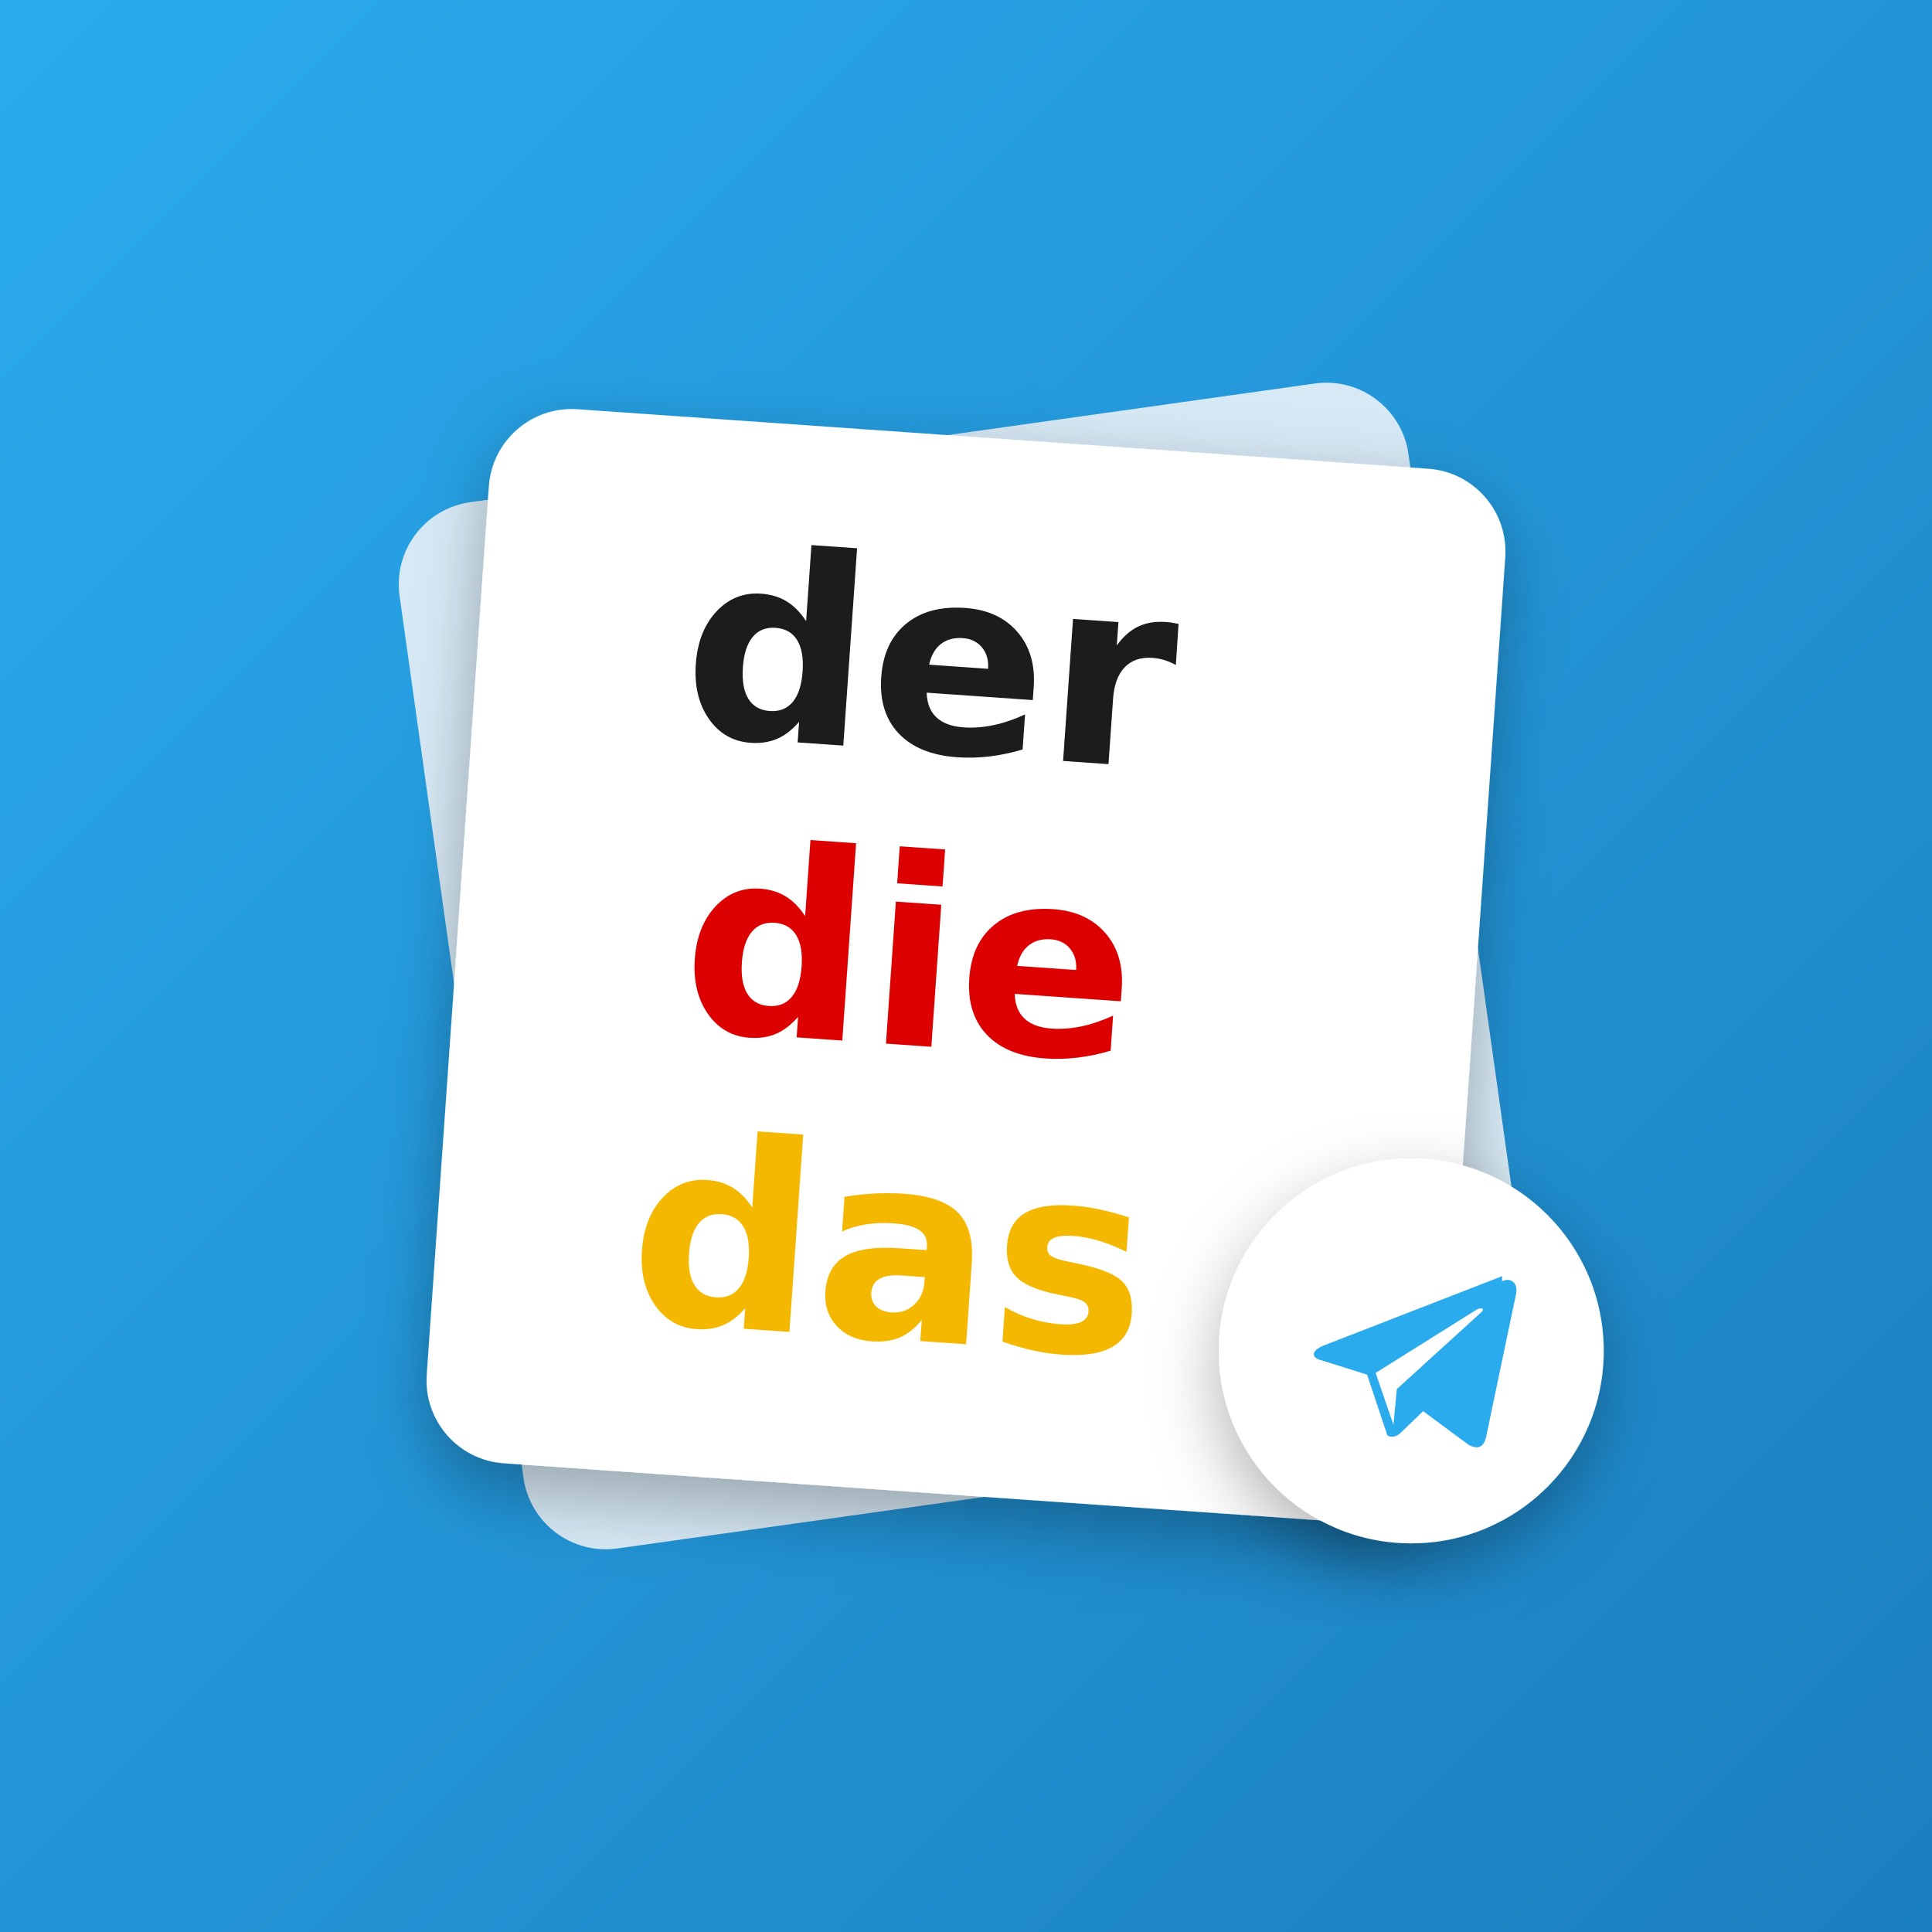
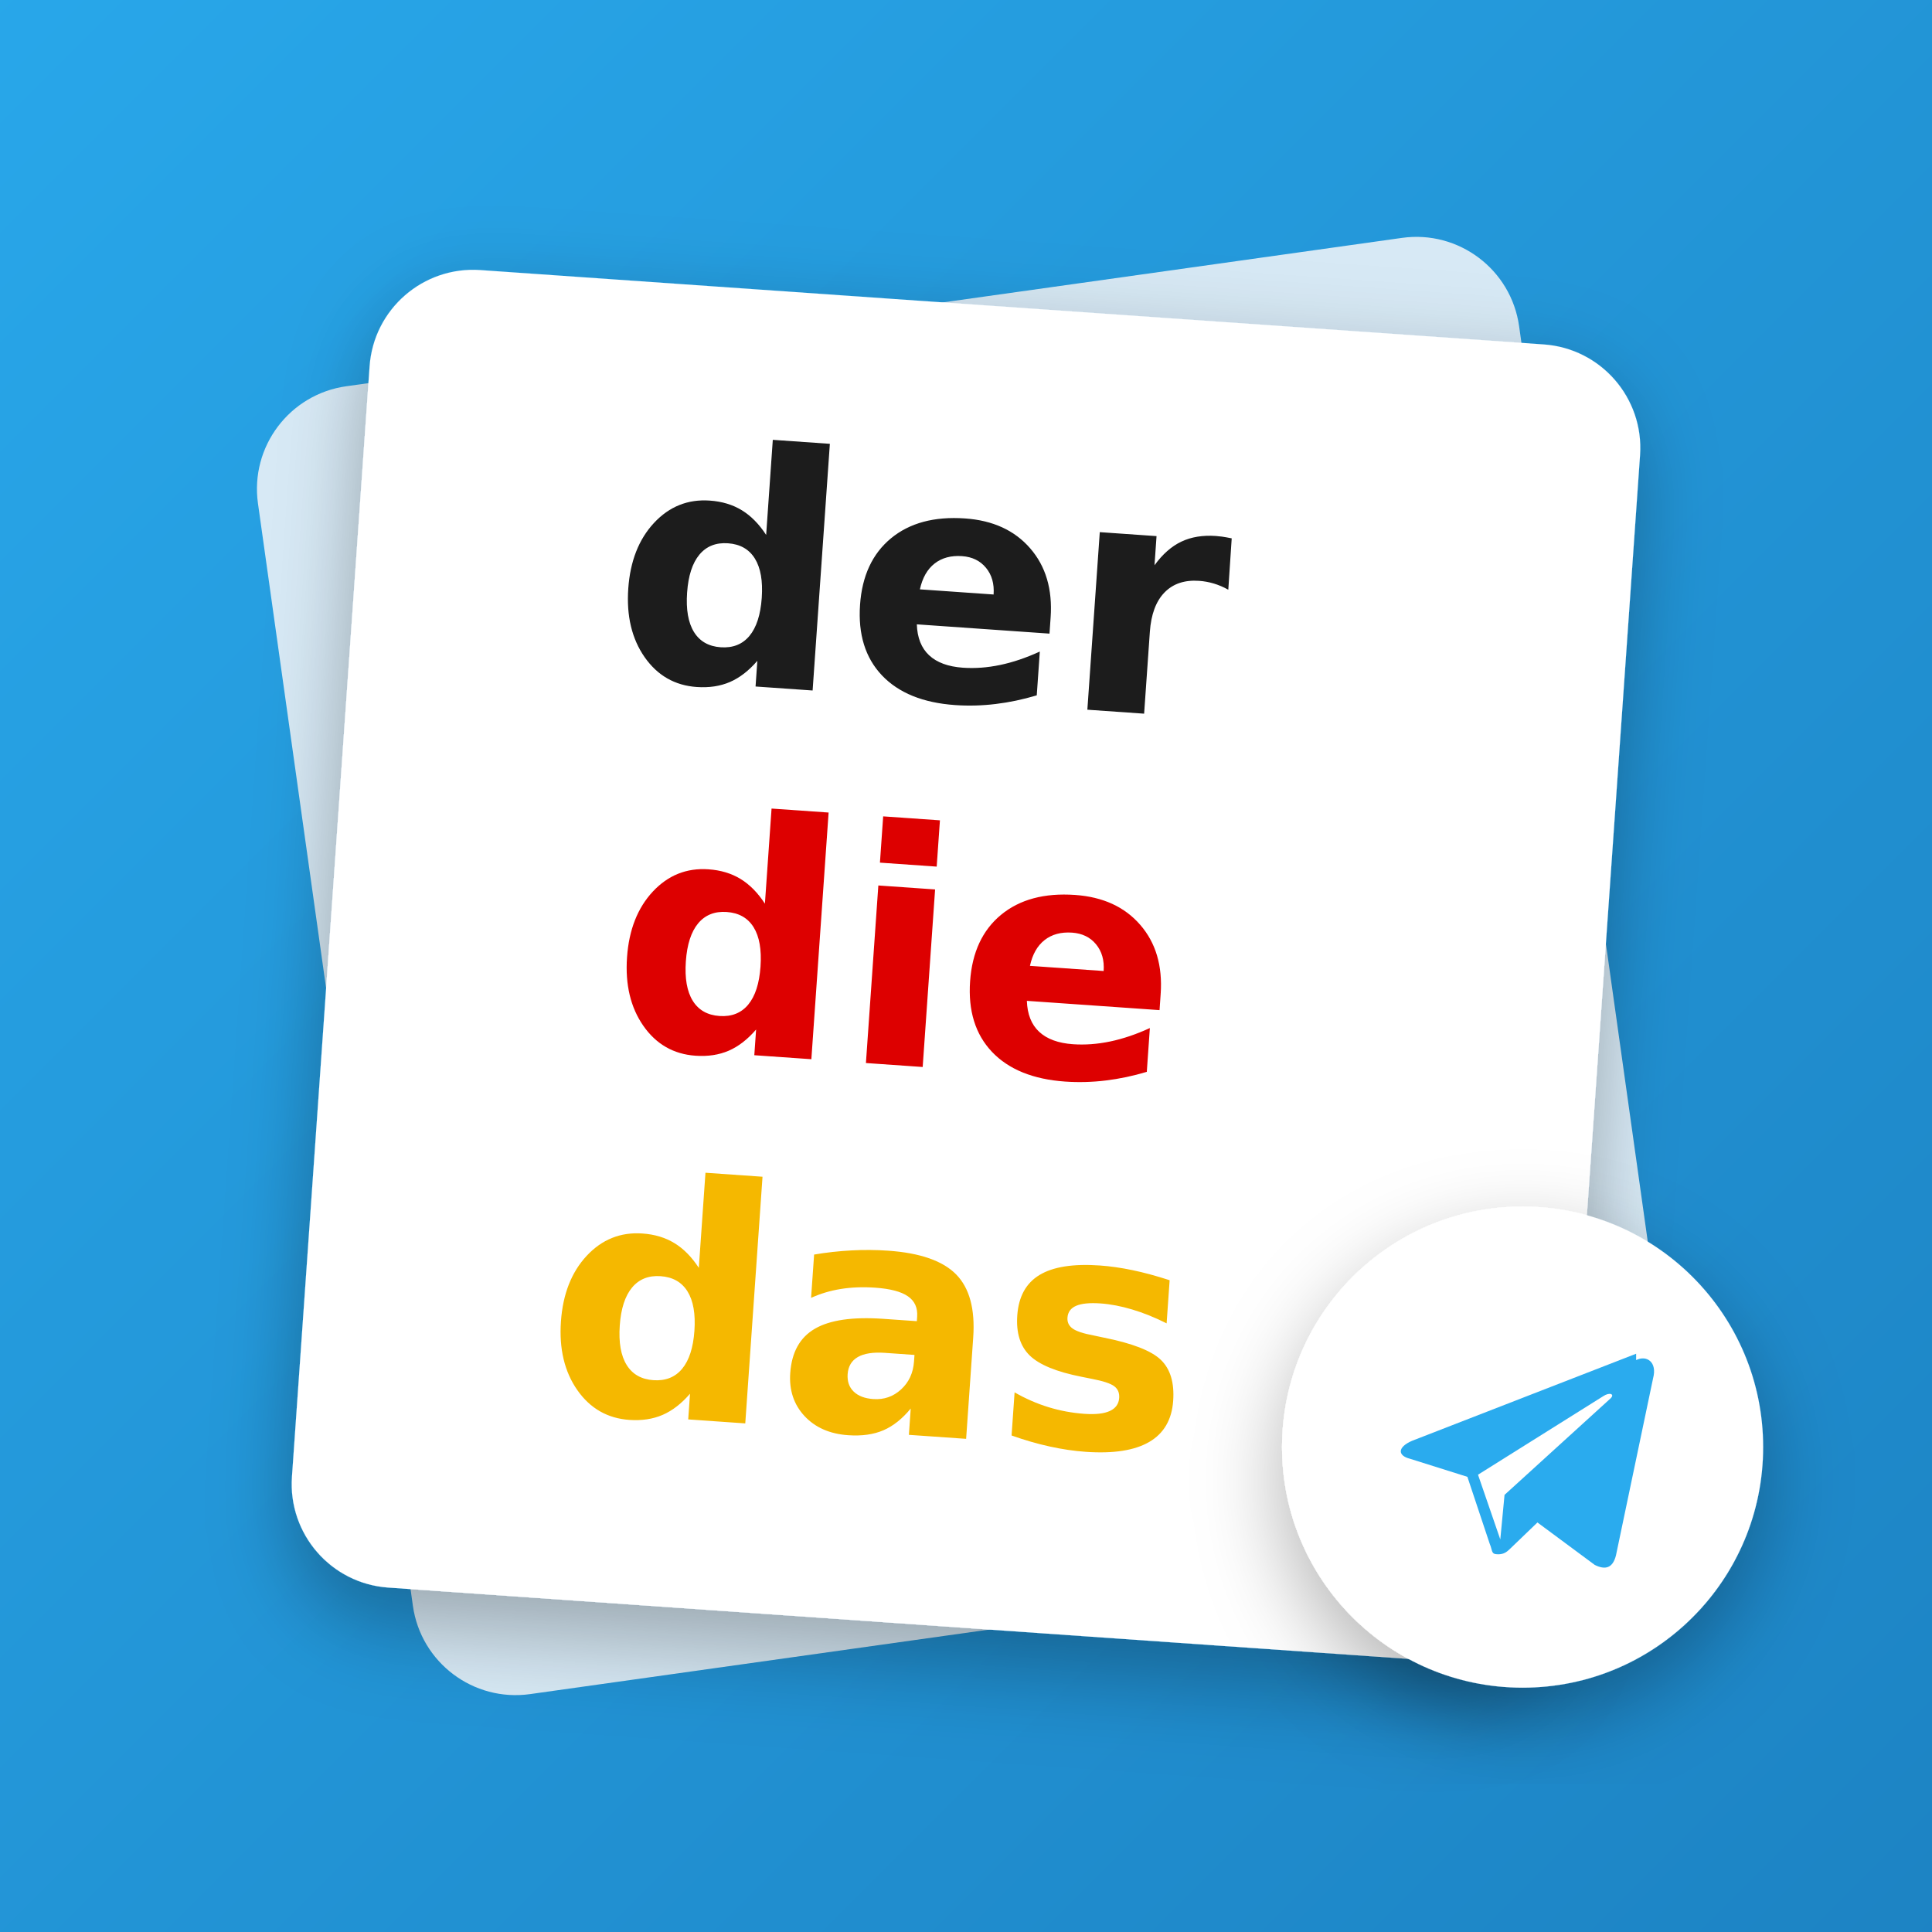
<svg xmlns="http://www.w3.org/2000/svg" width="1024" height="1024" viewBox="0 0 1024 1024">
  <defs>
    <linearGradient id="bg" x1="0" y1="0" x2="1" y2="1">
      <stop offset="0" stop-color="#2AABEE" />
      <stop offset="1" stop-color="#1B7FBF" />
    </linearGradient>
    <filter id="shadow" x="-20%" y="-20%" width="140%" height="140%">
      <feDropShadow dx="0" dy="14" stdDeviation="18" flood-color="#000" flood-opacity="0.30" />
    </filter>
  </defs>
-   <rect width="1024" height="1024" fill="url(#bg)" />
-   <g transform="rotate(-8 512 512)">
-     <rect x="242" y="232" width="540" height="560" rx="44" fill="#D7E9F5" />
-   </g>
-   <g transform="rotate(4 512 512)" filter="url(#shadow)">
-     <rect x="242" y="232" width="540" height="560" rx="44" fill="#FFFFFF" />
-     <text x="482" y="400" font-family="DejaVu Sans" font-weight="bold" font-size="138" text-anchor="middle" fill="#1A1A1A">der</text>
-     <text x="482" y="556" font-family="DejaVu Sans" font-weight="bold" font-size="138" text-anchor="middle" fill="#DD0000">die</text>
-     <text x="482" y="712" font-family="DejaVu Sans" font-weight="bold" font-size="138" text-anchor="middle" fill="#F5B800">das</text>
-   </g>
-   <g transform="translate(748 716)">
-     <circle cx="0" cy="0" r="102" fill="#FFFFFF" filter="url(#shadow)" />
-     <path transform="translate(-54 -45) scale(4.5)" fill="#2AABEE" d="M22.7 1.2 1.6 9.4c-1.4.6-1.4 1.4-.2 1.7l5.4 1.7 2.1 6.3c.3.7.1 1 .8 1 .5 0 .8-.2 1.1-.5l2.6-2.5 5.4 4c1 .5 1.7.3 2-.9l3.5-16.7c.4-1.5-.6-2.2-1.6-1.7zM7.8 12.6l11.8-7.4c.6-.4 1.1-.2.7.2l-10 9.1-.4 4.2z" />
+   <g transform="translate(512 512) scale(1.25) translate(-512 -512)">
+     <rect width="1024" height="1024" fill="url(#bg)" />
+     <g transform="rotate(-8 512 512)">
+       <rect x="242" y="232" width="540" height="560" rx="44" fill="#D7E9F5" />
+     </g>
+     <g transform="rotate(4 512 512)" filter="url(#shadow)">
+       <rect x="242" y="232" width="540" height="560" rx="44" fill="#FFFFFF" />
+       <text x="482" y="400" font-family="DejaVu Sans" font-weight="bold" font-size="138" text-anchor="middle" fill="#1A1A1A">der</text>
+       <text x="482" y="556" font-family="DejaVu Sans" font-weight="bold" font-size="138" text-anchor="middle" fill="#DD0000">die</text>
+       <text x="482" y="712" font-family="DejaVu Sans" font-weight="bold" font-size="138" text-anchor="middle" fill="#F5B800">das</text>
+     </g>
+     <g transform="translate(748 716)">
+       <circle cx="0" cy="0" r="102" fill="#FFFFFF" filter="url(#shadow)" />
+       <path transform="translate(-54 -45) scale(4.5)" fill="#2AABEE" d="M22.7 1.2 1.6 9.4c-1.4.6-1.4 1.4-.2 1.7l5.4 1.7 2.1 6.3c.3.7.1 1 .8 1 .5 0 .8-.2 1.1-.5l2.6-2.5 5.4 4c1 .5 1.7.3 2-.9l3.5-16.7c.4-1.5-.6-2.2-1.6-1.7zM7.8 12.6l11.8-7.4c.6-.4 1.1-.2.7.2l-10 9.1-.4 4.2z" />
+     </g>
  </g>
</svg>
